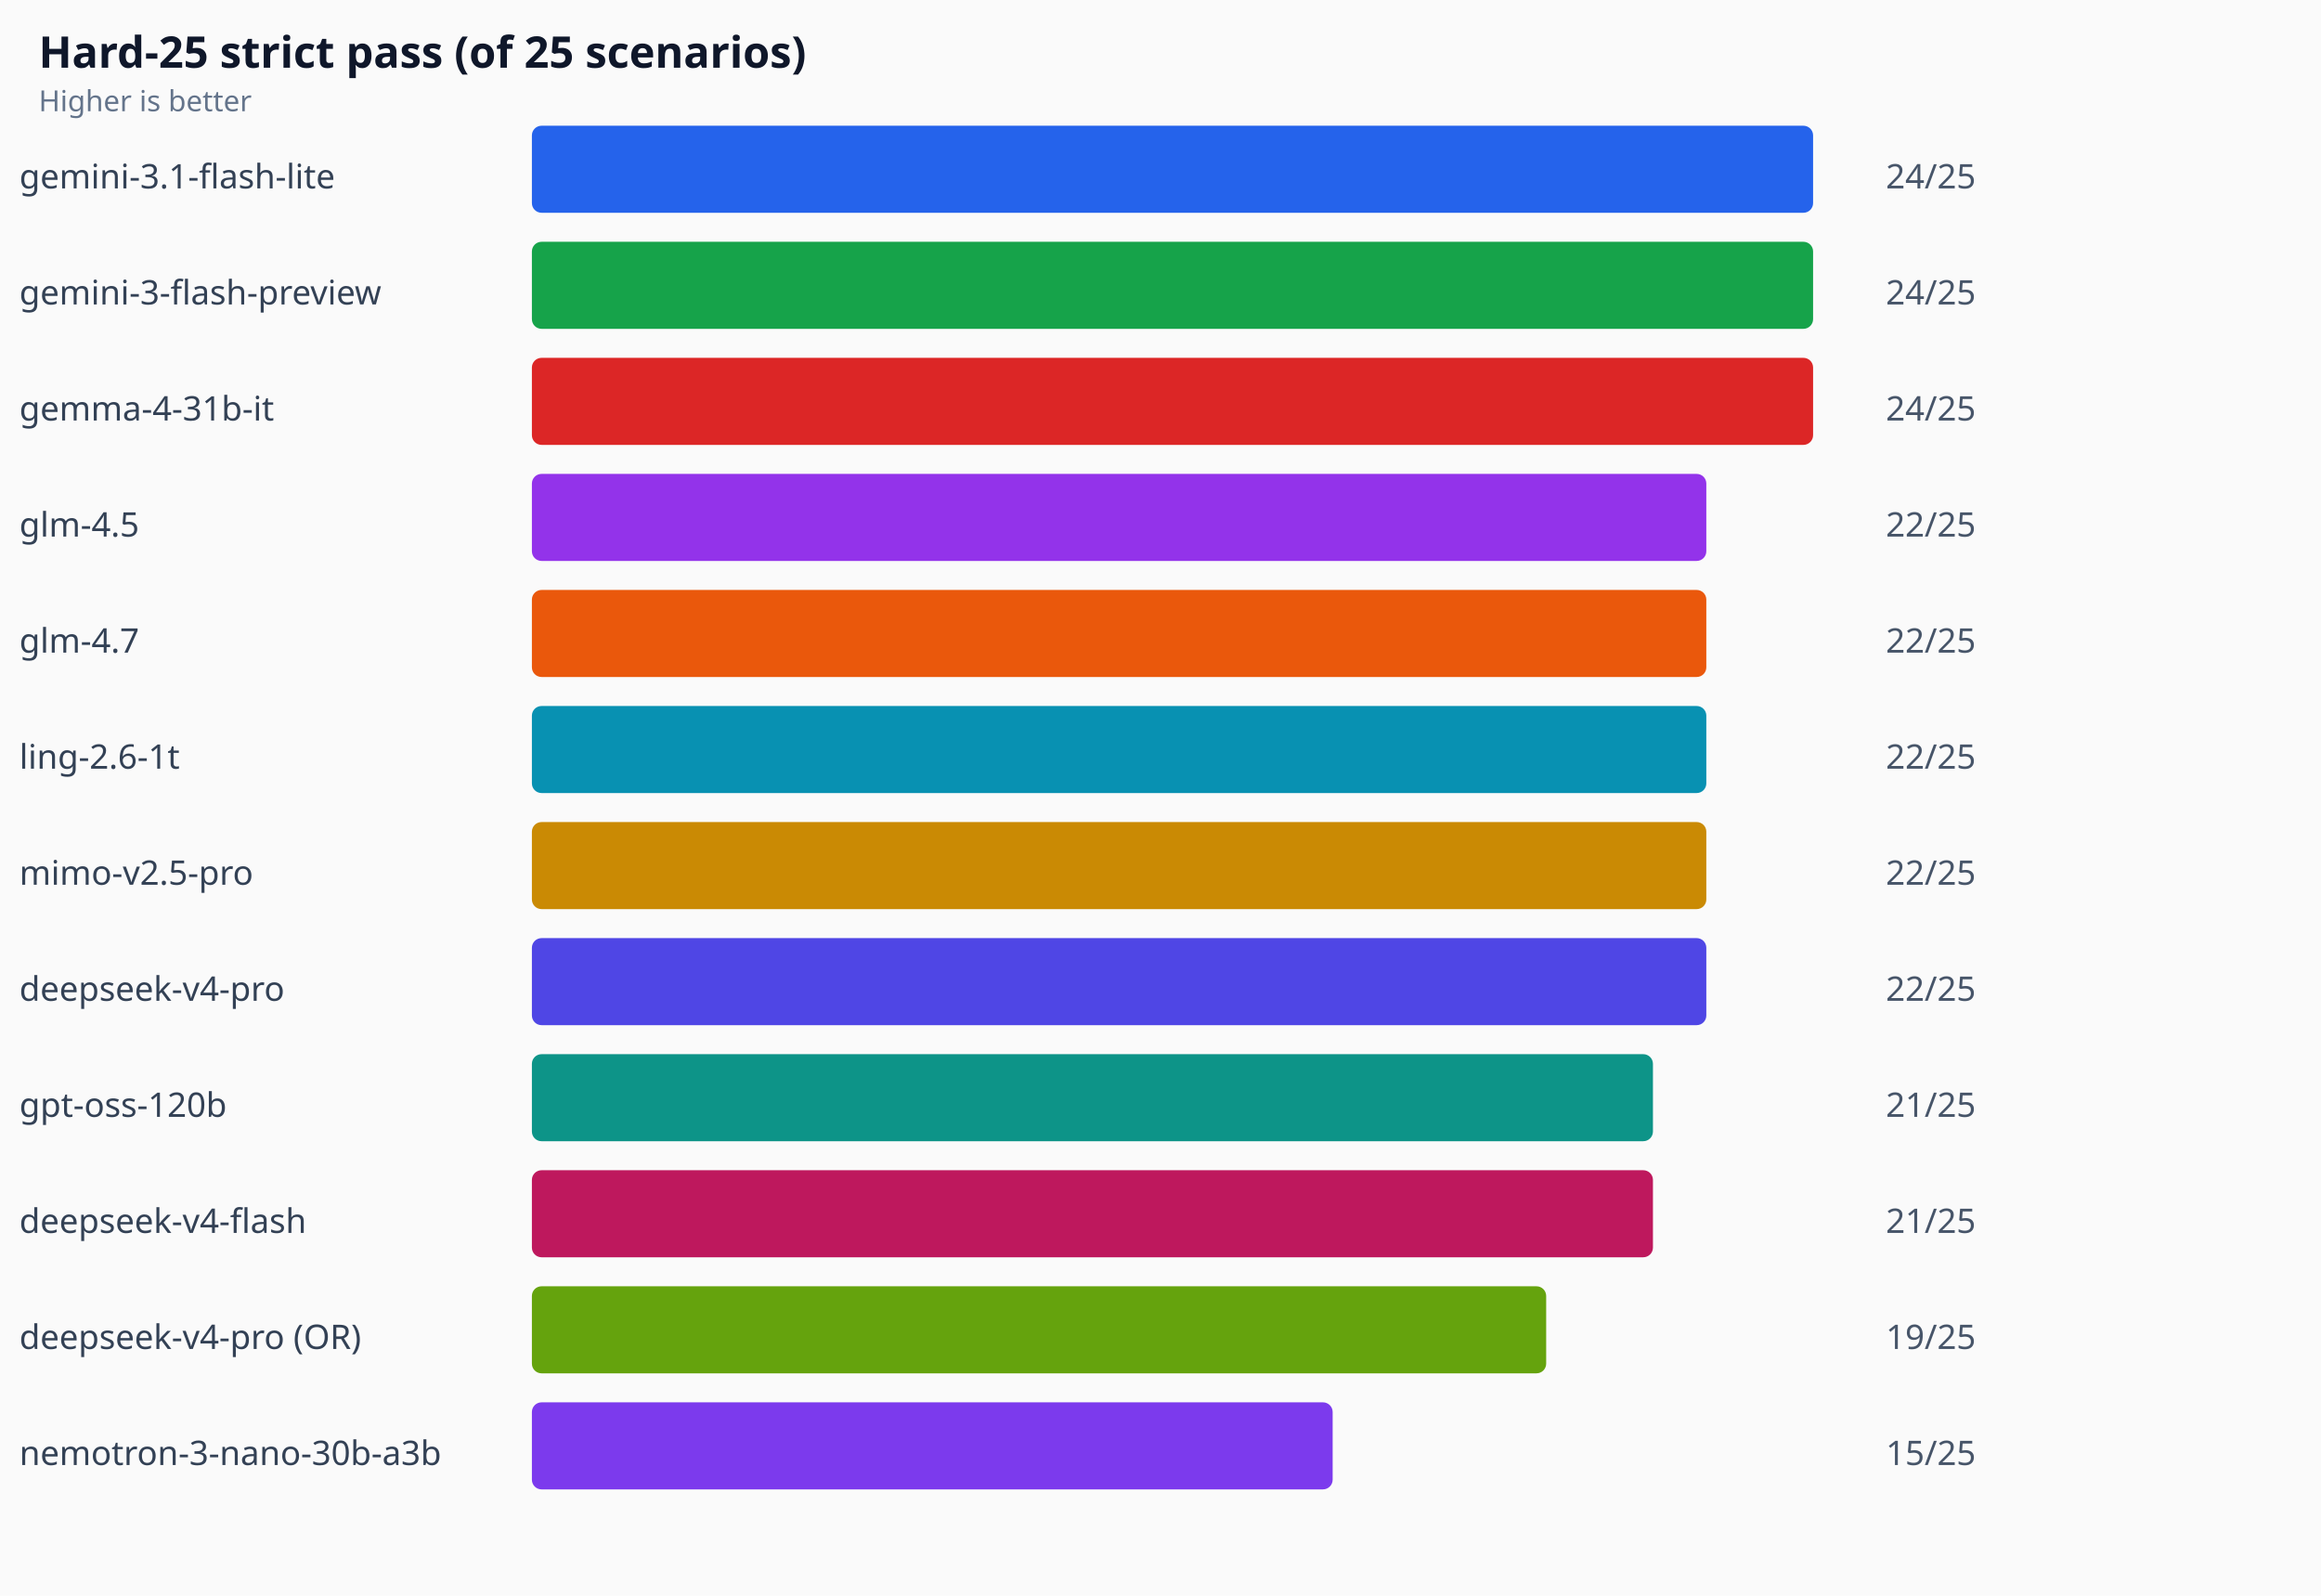
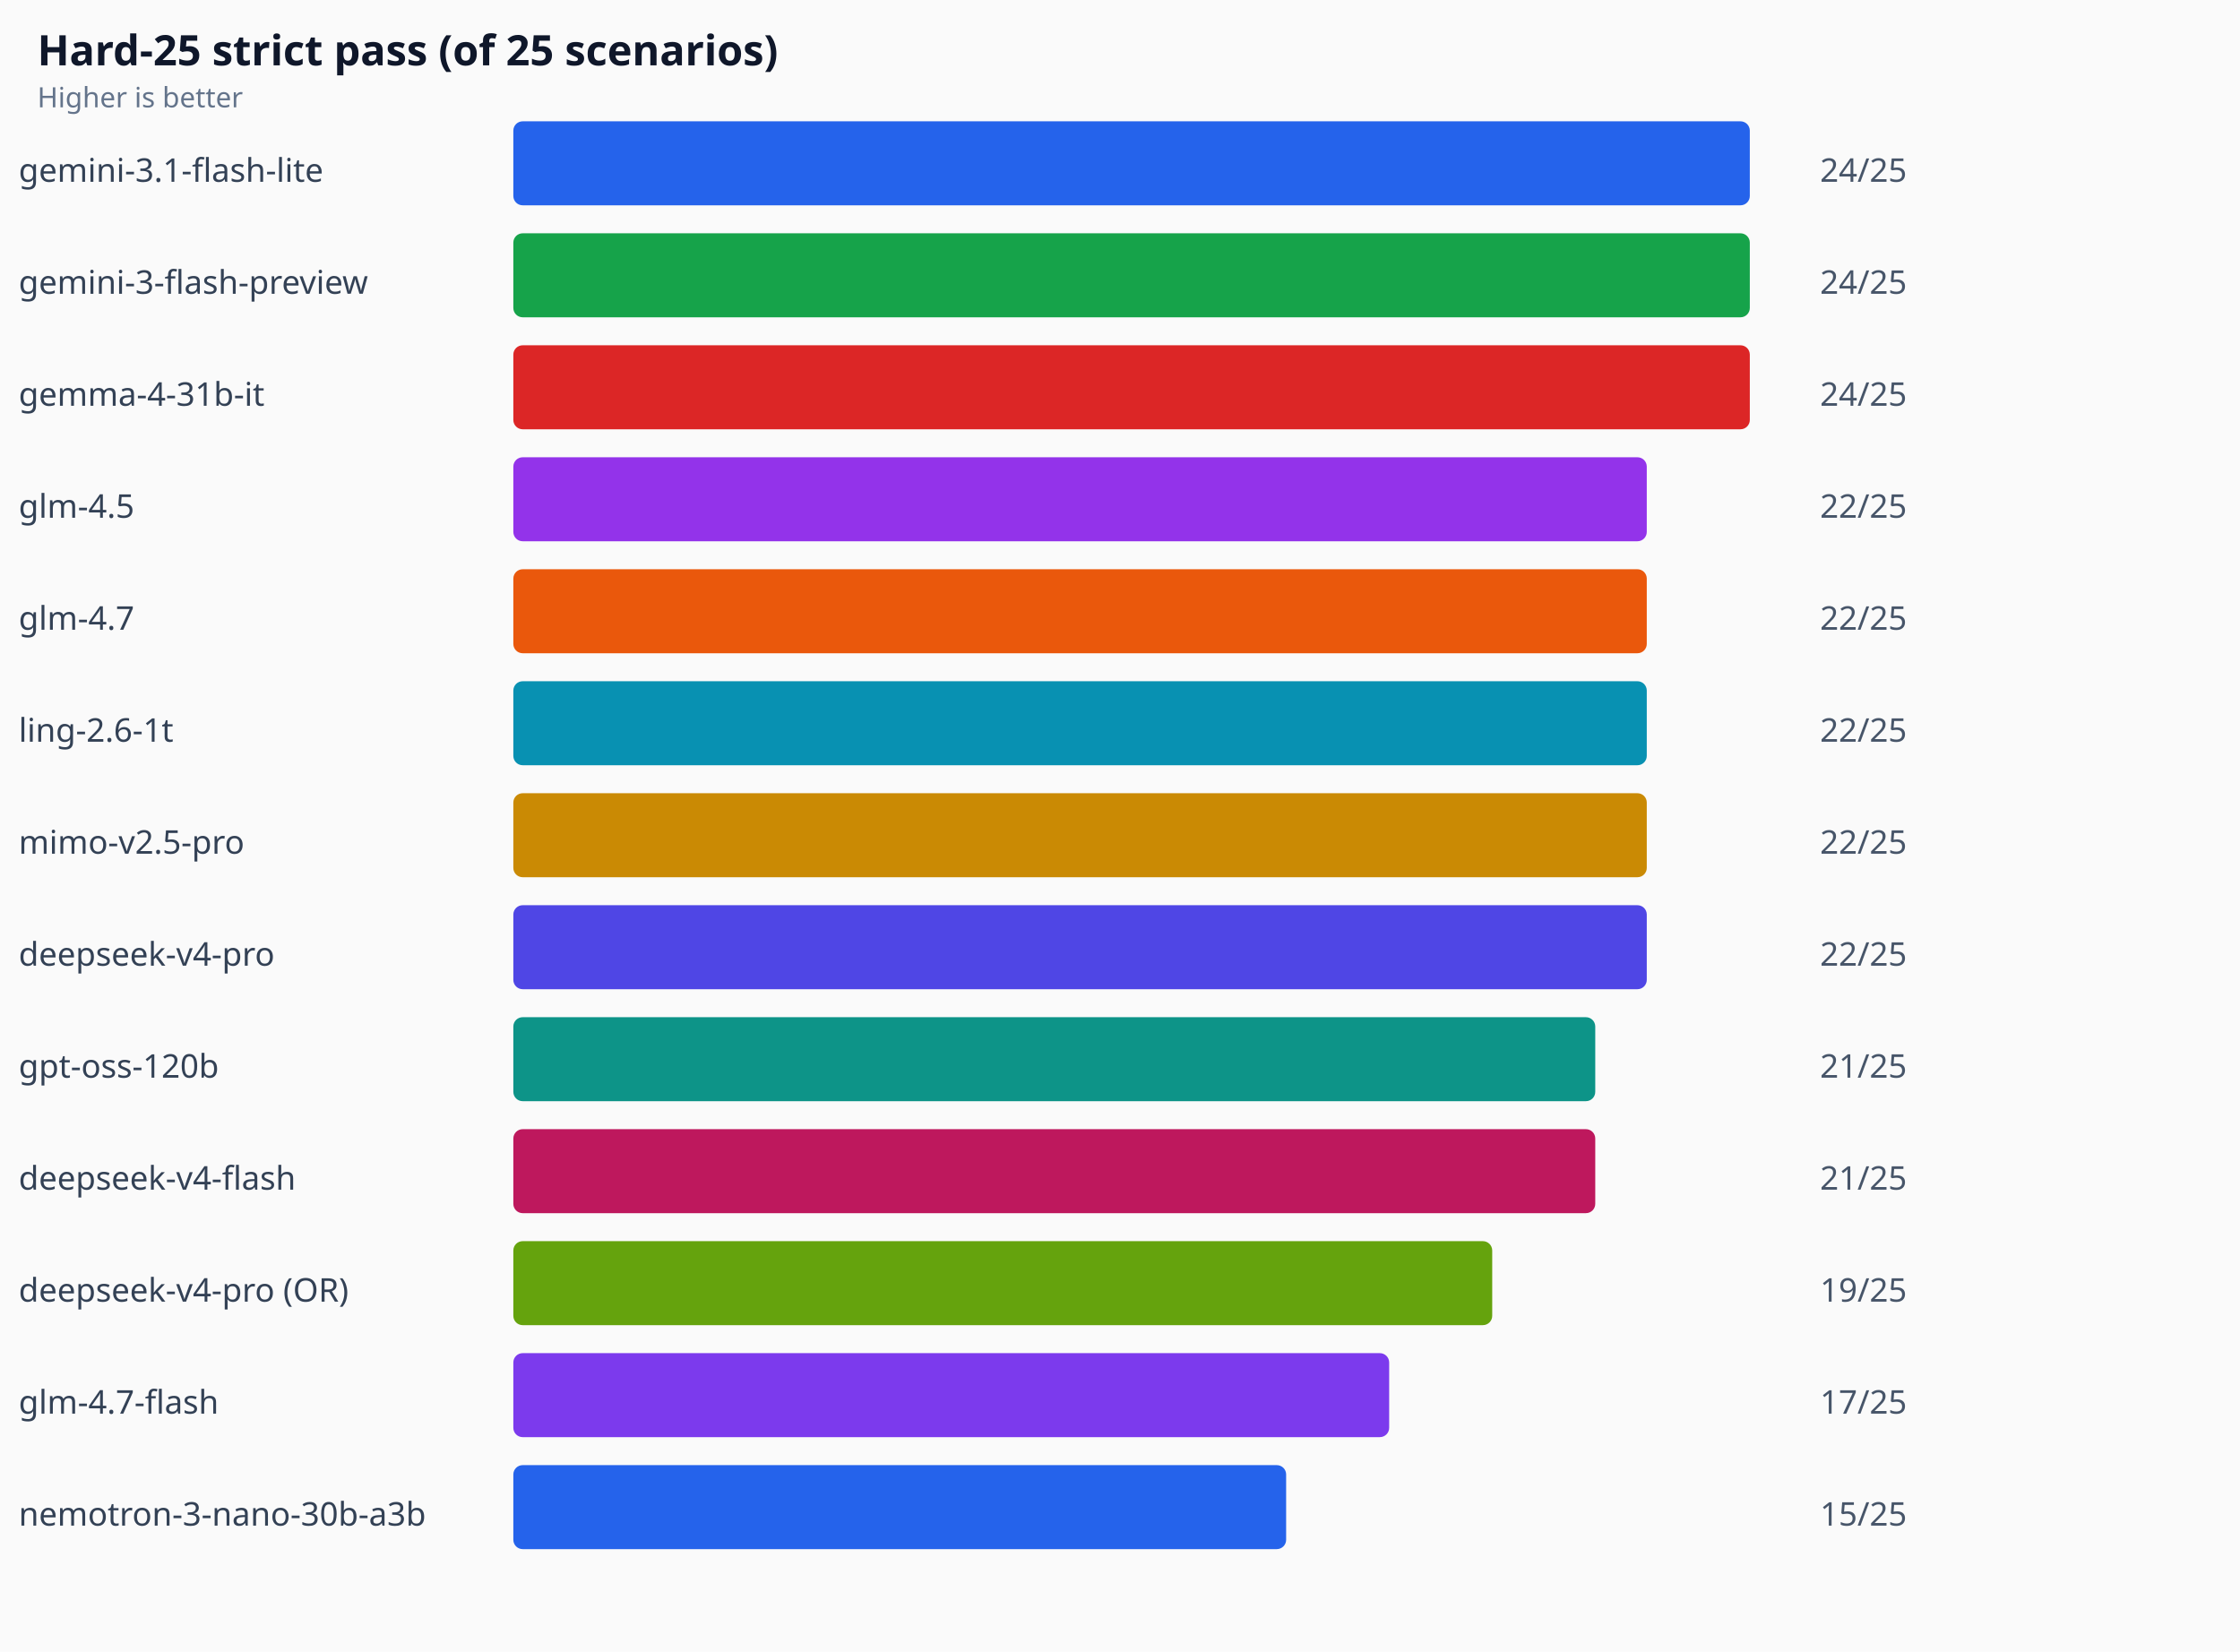
- <svg xmlns="http://www.w3.org/2000/svg" viewBox="0 0 960 660" width="960" height="660">
+ <svg xmlns="http://www.w3.org/2000/svg" viewBox="0 0 960 708" width="960" height="708">
  <style>
    .title { font: 600 18px system-ui, sans-serif; fill: #0f172a; }
    .label { font: 14px system-ui, sans-serif; fill: #334155; }
    .value { font: 14px system-ui, sans-serif; fill: #475569; }
    .sub { font: 12px system-ui, sans-serif; fill: #64748b; }
  </style>
  <rect width="100%" height="100%" fill="#fafafa" />
  <text x="16" y="28" class="title">Hard-25 strict pass (of 25 scenarios)</text>
  <text x="16" y="46" class="sub">Higher is better</text>
  <text x="8" y="77.92" class="label">gemini-3.1-flash-lite</text>
  <rect x="220" y="52" width="529.92" height="36" rx="4" fill="#2563eb" />
  <text x="780" y="77.92" class="value">24/25</text>
  <text x="8" y="125.92" class="label">gemini-3-flash-preview</text>
  <rect x="220" y="100" width="529.92" height="36" rx="4" fill="#16a34a" />
  <text x="780" y="125.92" class="value">24/25</text>
  <text x="8" y="173.92" class="label">gemma-4-31b-it</text>
  <rect x="220" y="148" width="529.92" height="36" rx="4" fill="#dc2626" />
  <text x="780" y="173.92" class="value">24/25</text>
  <text x="8" y="221.92" class="label">glm-4.5</text>
  <rect x="220" y="196" width="485.76" height="36" rx="4" fill="#9333ea" />
  <text x="780" y="221.92" class="value">22/25</text>
  <text x="8" y="269.92" class="label">glm-4.7</text>
  <rect x="220" y="244" width="485.76" height="36" rx="4" fill="#ea580c" />
  <text x="780" y="269.92" class="value">22/25</text>
  <text x="8" y="317.92" class="label">ling-2.6-1t</text>
  <rect x="220" y="292" width="485.76" height="36" rx="4" fill="#0891b2" />
  <text x="780" y="317.92" class="value">22/25</text>
  <text x="8" y="365.92" class="label">mimo-v2.5-pro</text>
  <rect x="220" y="340" width="485.76" height="36" rx="4" fill="#ca8a04" />
  <text x="780" y="365.92" class="value">22/25</text>
  <text x="8" y="413.92" class="label">deepseek-v4-pro</text>
  <rect x="220" y="388" width="485.76" height="36" rx="4" fill="#4f46e5" />
  <text x="780" y="413.92" class="value">22/25</text>
  <text x="8" y="461.92" class="label">gpt-oss-120b</text>
  <rect x="220" y="436" width="463.68" height="36" rx="4" fill="#0d9488" />
  <text x="780" y="461.92" class="value">21/25</text>
  <text x="8" y="509.92" class="label">deepseek-v4-flash</text>
  <rect x="220" y="484" width="463.68" height="36" rx="4" fill="#be185d" />
  <text x="780" y="509.92" class="value">21/25</text>
  <text x="8" y="557.92" class="label">deepseek-v4-pro (OR)</text>
  <rect x="220" y="532" width="419.52" height="36" rx="4" fill="#65a30d" />
  <text x="780" y="557.92" class="value">19/25</text>
-   <text x="8" y="605.92" class="label">nemotron-3-nano-30b-a3b</text>
-   <rect x="220" y="580" width="331.2" height="36" rx="4" fill="#7c3aed" />
-   <text x="780" y="605.92" class="value">15/25</text>
+   <text x="8" y="605.92" class="label">glm-4.7-flash</text>
+   <rect x="220" y="580" width="375.36" height="36" rx="4" fill="#7c3aed" />
+   <text x="780" y="605.92" class="value">17/25</text>
+   <text x="8" y="653.92" class="label">nemotron-3-nano-30b-a3b</text>
+   <rect x="220" y="628" width="331.2" height="36" rx="4" fill="#2563eb" />
+   <text x="780" y="653.92" class="value">15/25</text>
</svg>
